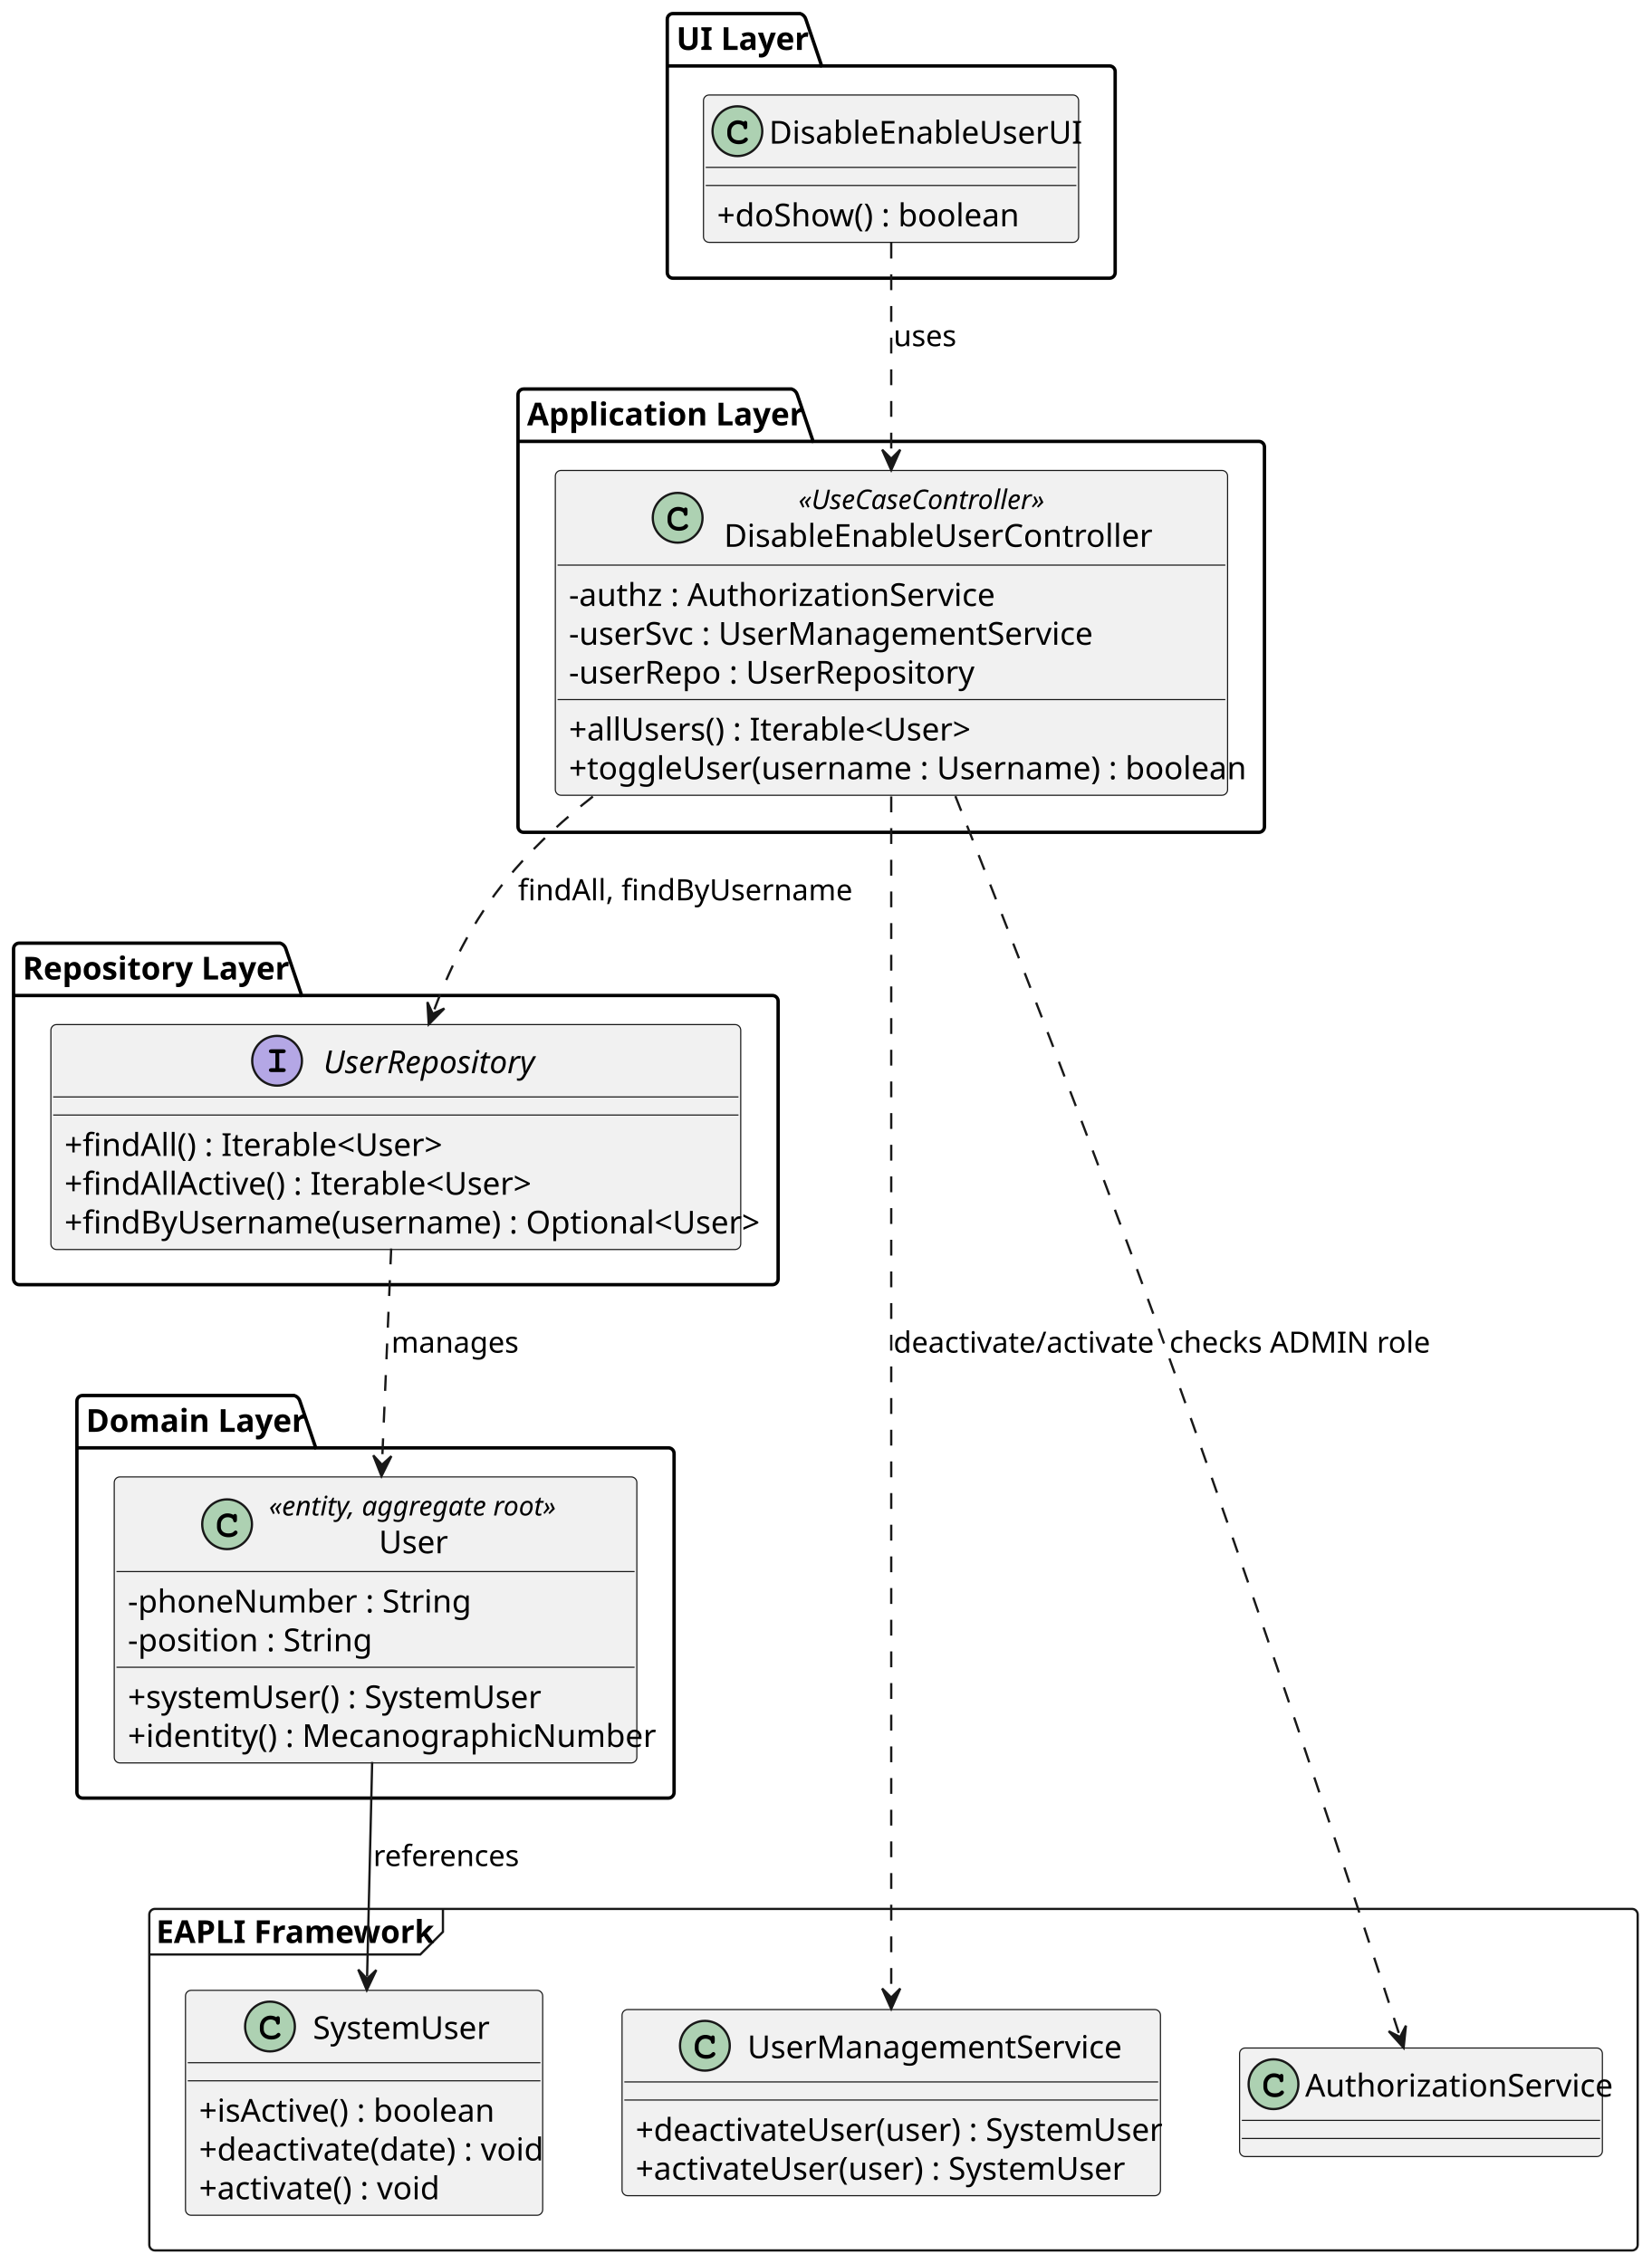
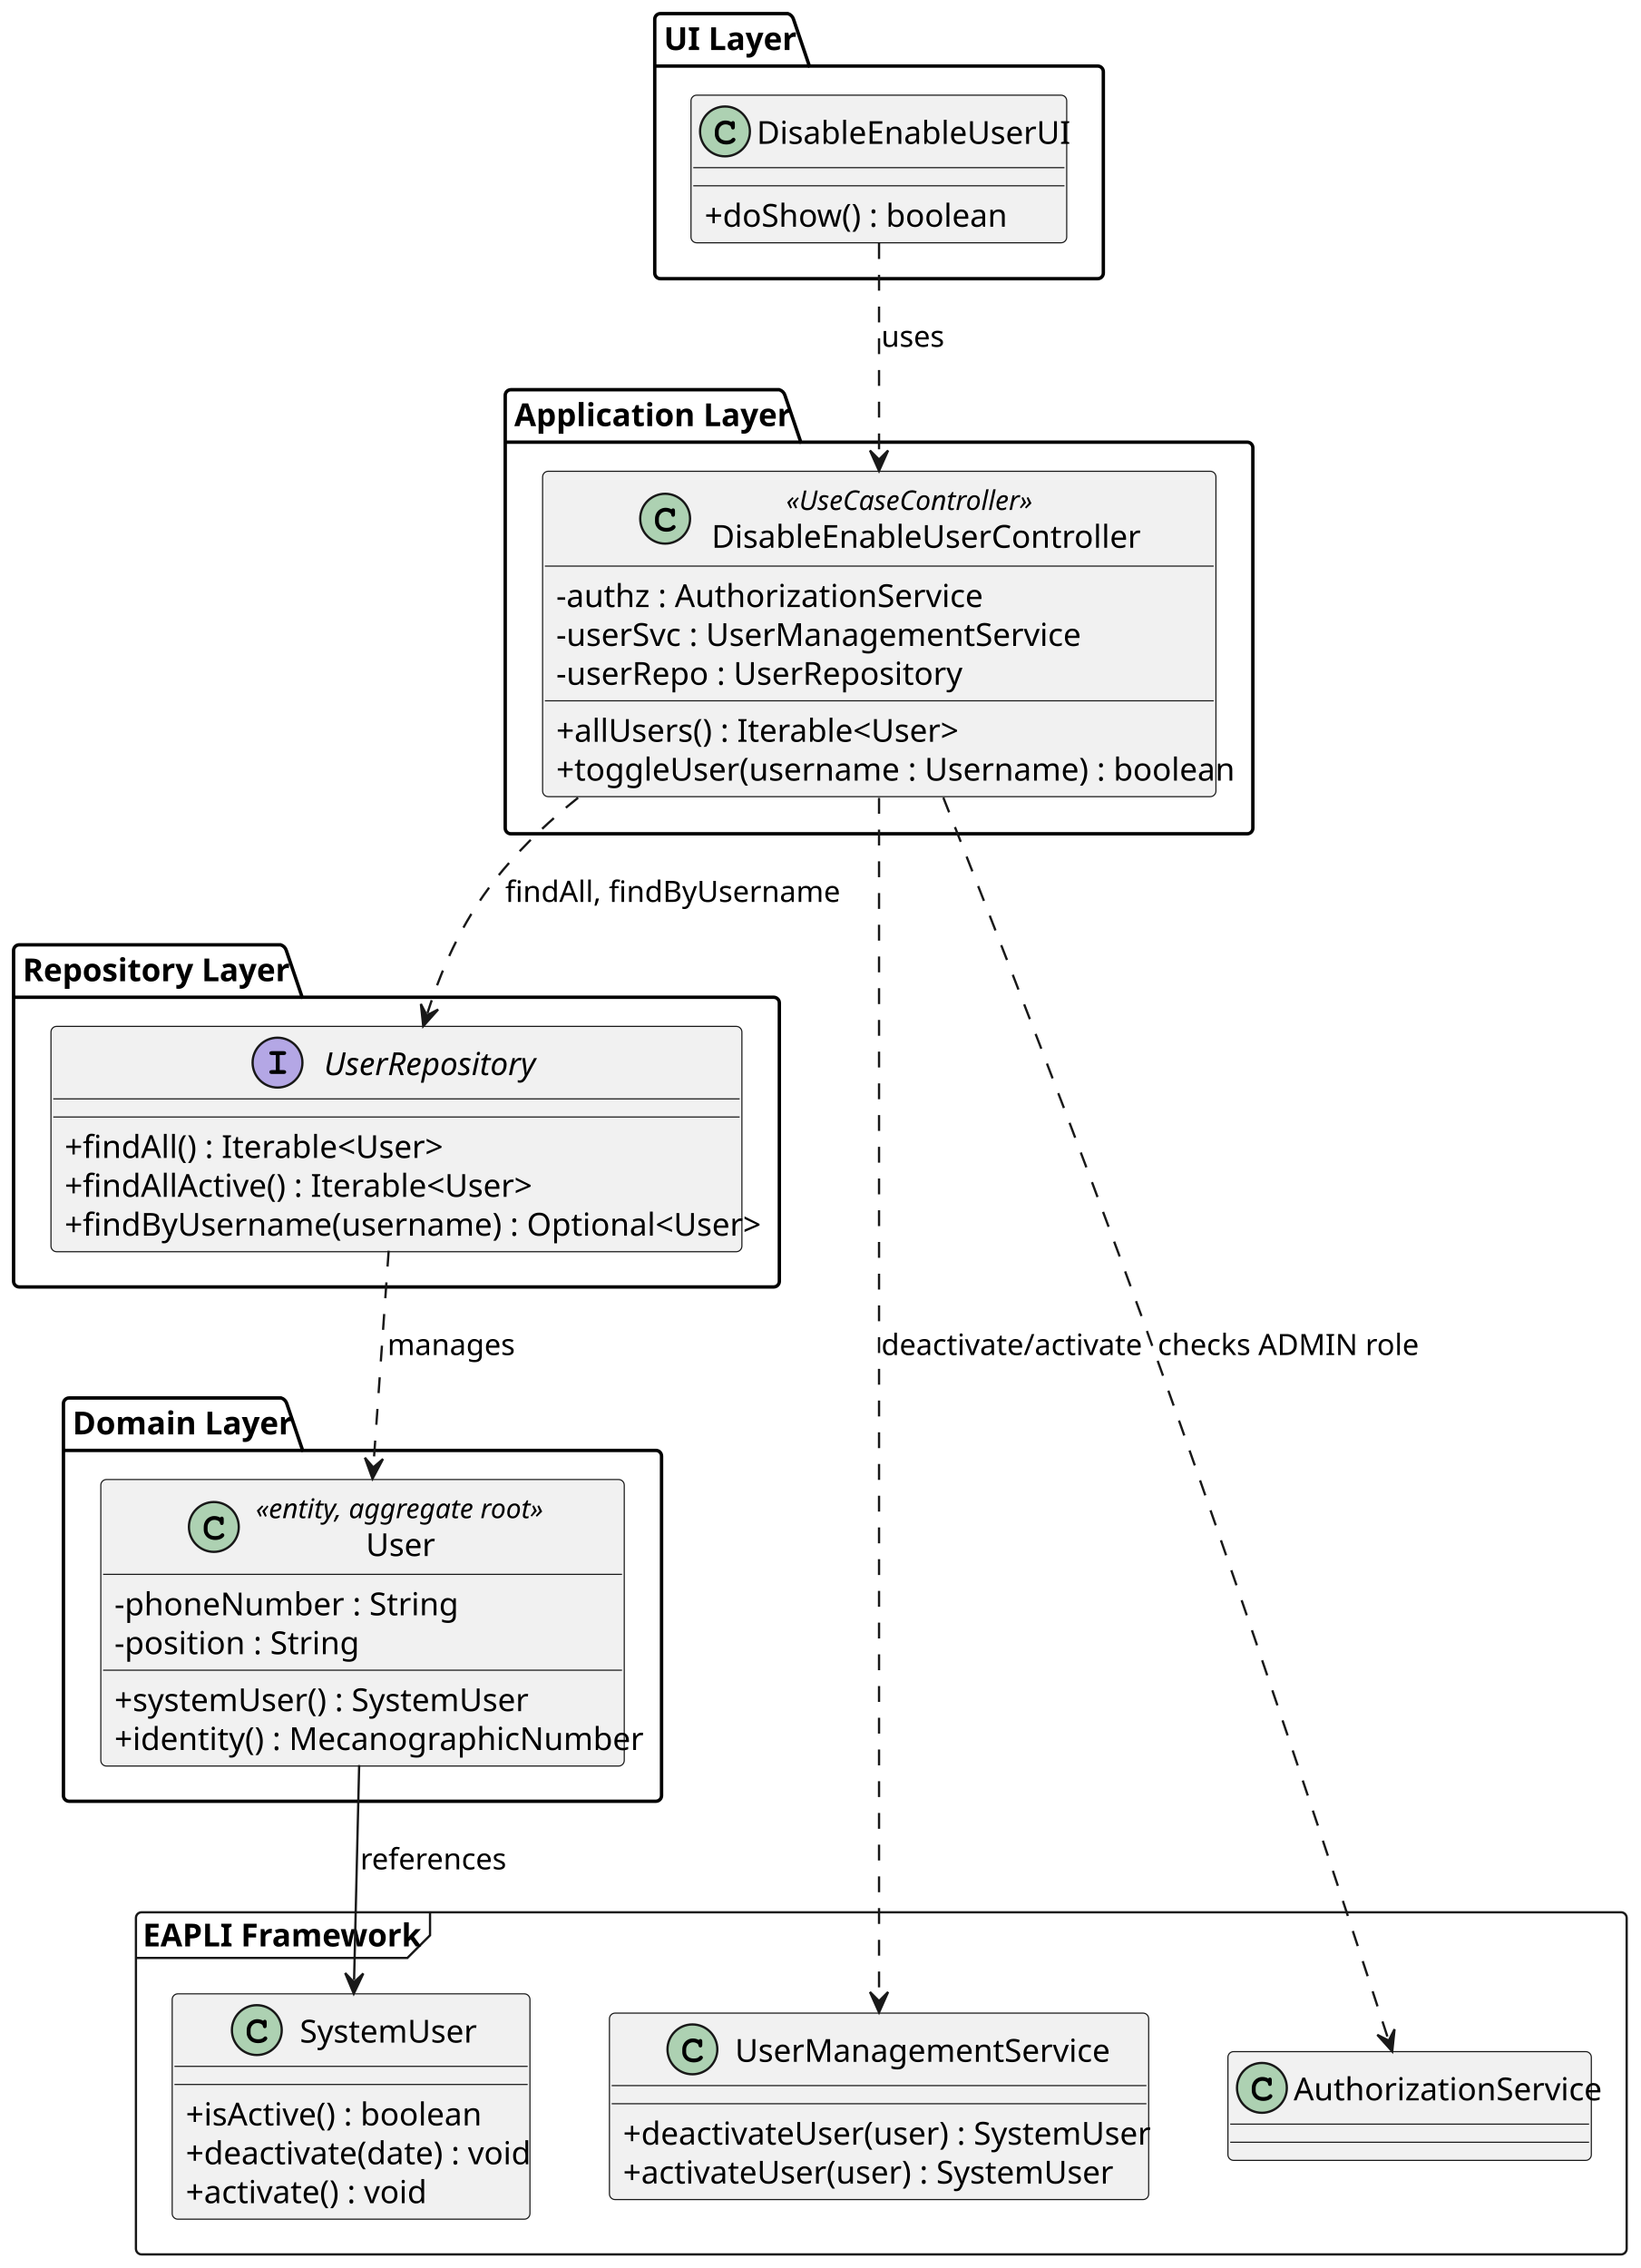
- <svg xmlns="http://www.w3.org/2000/svg" contentStyleType="text/css" data-diagram-type="CLASS" height="1001px" preserveAspectRatio="none" style="width:730px;height:1001px;background:#FFFFFF;" version="1.1" viewBox="0 0 730 1001" width="730px" zoomAndPan="magnify">
+ <svg xmlns="http://www.w3.org/2000/svg" contentStyleType="text/css" data-diagram-type="CLASS" height="1001px" preserveAspectRatio="none" style="width:724px;height:1001px;background:#FFFFFF;" version="1.1" viewBox="0 0 724 1001" width="724px" zoomAndPan="magnify">
  <defs />
  <g>
    <g class="cluster" data-qualified-name="UI Layer" data-source-line="4" id="ent0002">
-       <path d="M297.5,6 L353.748,6 A3.75,3.75 0 0 1 356.248,8.5 L363.248,29.151 L490.5,29.151 A2.5,2.5 0 0 1 493,31.651 L493,120.5 A2.5,2.5 0 0 1 490.5,123 L297.5,123 A2.5,2.5 0 0 1 295,120.5 L295,8.5 A2.5,2.5 0 0 1 297.5,6" fill="none" style="stroke:#000000;stroke-width:1.5;" />
-       <line style="stroke:#000000;stroke-width:1.5;" x1="295" x2="363.248" y1="29.151" y2="29.151" />
-       <text fill="#000000" font-family="sans-serif" font-size="14" font-weight="bold" lengthAdjust="spacing" textLength="55.248" x="299" y="22.075">UI Layer</text>
+       <path d="M291.5,6 L347.748,6 A3.75,3.75 0 0 1 350.248,8.5 L357.248,29.151 L484.5,29.151 A2.5,2.5 0 0 1 487,31.651 L487,120.5 A2.5,2.5 0 0 1 484.5,123 L291.5,123 A2.5,2.5 0 0 1 289,120.5 L289,8.5 A2.5,2.5 0 0 1 291.5,6" fill="none" style="stroke:#000000;stroke-width:1.5;" />
+       <line style="stroke:#000000;stroke-width:1.5;" x1="289" x2="357.248" y1="29.151" y2="29.151" />
+       <text fill="#000000" font-family="sans-serif" font-size="14" font-weight="bold" lengthAdjust="spacing" textLength="55.248" x="293" y="22.075">UI Layer</text>
    </g>
    <g class="cluster" data-qualified-name="Application Layer" data-source-line="10" id="ent0004">
-       <path d="M231.5,172 L349.969,172 A3.75,3.75 0 0 1 352.469,174.5 L359.469,195.151 L556.5,195.151 A2.5,2.5 0 0 1 559,197.651 L559,365.5 A2.5,2.5 0 0 1 556.5,368 L231.5,368 A2.5,2.5 0 0 1 229,365.5 L229,174.5 A2.5,2.5 0 0 1 231.5,172" fill="none" style="stroke:#000000;stroke-width:1.5;" />
-       <line style="stroke:#000000;stroke-width:1.5;" x1="229" x2="359.469" y1="195.151" y2="195.151" />
-       <text fill="#000000" font-family="sans-serif" font-size="14" font-weight="bold" lengthAdjust="spacing" textLength="117.469" x="233" y="188.075">Application Layer</text>
+       <path d="M225.5,172 L343.969,172 A3.75,3.75 0 0 1 346.469,174.5 L353.469,195.151 L550.5,195.151 A2.5,2.5 0 0 1 553,197.651 L553,365.5 A2.5,2.5 0 0 1 550.5,368 L225.5,368 A2.5,2.5 0 0 1 223,365.5 L223,174.5 A2.5,2.5 0 0 1 225.5,172" fill="none" style="stroke:#000000;stroke-width:1.5;" />
+       <line style="stroke:#000000;stroke-width:1.5;" x1="223" x2="353.469" y1="195.151" y2="195.151" />
+       <text fill="#000000" font-family="sans-serif" font-size="14" font-weight="bold" lengthAdjust="spacing" textLength="117.469" x="227" y="188.075">Application Layer</text>
    </g>
    <g class="cluster" data-qualified-name="Domain Layer" data-source-line="20" id="ent0006">
-       <path d="M36.5,617 L130.086,617 A3.75,3.75 0 0 1 132.586,619.5 L139.586,640.151 L295.5,640.151 A2.5,2.5 0 0 1 298,642.651 L298,792.5 A2.5,2.5 0 0 1 295.5,795 L36.5,795 A2.5,2.5 0 0 1 34,792.5 L34,619.5 A2.5,2.5 0 0 1 36.5,617" fill="none" style="stroke:#000000;stroke-width:1.5;" />
-       <line style="stroke:#000000;stroke-width:1.5;" x1="34" x2="139.586" y1="640.151" y2="640.151" />
-       <text fill="#000000" font-family="sans-serif" font-size="14" font-weight="bold" lengthAdjust="spacing" textLength="92.586" x="38" y="633.075">Domain Layer</text>
+       <path d="M30.5,617 L124.086,617 A3.75,3.75 0 0 1 126.586,619.5 L133.586,640.151 L289.5,640.151 A2.5,2.5 0 0 1 292,642.651 L292,792.5 A2.5,2.5 0 0 1 289.5,795 L30.5,795 A2.5,2.5 0 0 1 28,792.5 L28,619.5 A2.5,2.5 0 0 1 30.5,617" fill="none" style="stroke:#000000;stroke-width:1.5;" />
+       <line style="stroke:#000000;stroke-width:1.5;" x1="28" x2="133.586" y1="640.151" y2="640.151" />
+       <text fill="#000000" font-family="sans-serif" font-size="14" font-weight="bold" lengthAdjust="spacing" textLength="92.586" x="32" y="633.075">Domain Layer</text>
    </g>
    <g class="cluster" data-qualified-name="Repository Layer" data-source-line="29" id="ent0008">
      <path d="M8.5,417 L123.872,417 A3.75,3.75 0 0 1 126.372,419.5 L133.372,440.151 L341.5,440.151 A2.5,2.5 0 0 1 344,442.651 L344,565.5 A2.5,2.5 0 0 1 341.5,568 L8.5,568 A2.5,2.5 0 0 1 6,565.5 L6,419.5 A2.5,2.5 0 0 1 8.5,417" fill="none" style="stroke:#000000;stroke-width:1.5;" />
      <line style="stroke:#000000;stroke-width:1.5;" x1="6" x2="133.372" y1="440.151" y2="440.151" />
      <text fill="#000000" font-family="sans-serif" font-size="14" font-weight="bold" lengthAdjust="spacing" textLength="114.372" x="10" y="433.075">Repository Layer</text>
    </g>
    <g class="cluster" data-qualified-name="EAPLI Framework" data-source-line="37" id="ent0010">
-       <rect fill="none" height="151" rx="2.5" ry="2.5" style="stroke:#181818;stroke-width:1;" width="658" x="66" y="844" />
-       <path d="M195.814,844 L195.814,854.151 L185.814,864.151 L66,864.151" fill="none" style="stroke:#181818;stroke-width:1;" />
-       <text fill="#000000" font-family="sans-serif" font-size="14" font-weight="bold" lengthAdjust="spacing" textLength="119.814" x="69" y="859.075">EAPLI Framework</text>
+       <rect fill="none" height="151" rx="2.5" ry="2.5" style="stroke:#181818;stroke-width:1;" width="658" x="60" y="844" />
+       <path d="M189.814,844 L189.814,854.151 L179.814,864.151 L60,864.151" fill="none" style="stroke:#181818;stroke-width:1;" />
+       <text fill="#000000" font-family="sans-serif" font-size="14" font-weight="bold" lengthAdjust="spacing" textLength="119.814" x="63" y="859.075">EAPLI Framework</text>
    </g>
    <g class="entity" data-qualified-name="UI Layer.DisableEnableUserUI" data-source-line="5" id="ent0003">
-       <rect fill="#F1F1F1" height="65.151" rx="2.5" ry="2.5" style="stroke:#181818;stroke-width:0.5;" width="165.841" x="311" y="42" />
-       <ellipse cx="326" cy="58" fill="#ADD1B2" rx="11" ry="11" style="stroke:#181818;stroke-width:1;" />
-       <path d="M328.766,53.875 Q328.922,53.656 329.109,53.547 Q329.297,53.438 329.516,53.438 Q329.891,53.438 330.125,53.703 Q330.359,53.953 330.359,54.562 L330.359,56.016 Q330.359,56.625 330.125,56.891 Q329.891,57.156 329.516,57.156 Q329.172,57.156 328.969,56.953 Q328.766,56.766 328.656,56.25 Q328.609,55.891 328.422,55.703 Q328.094,55.328 327.484,55.109 Q326.875,54.891 326.25,54.891 Q325.484,54.891 324.844,55.219 Q324.219,55.547 323.719,56.297 Q323.234,57.047 323.234,58.078 L323.234,59.172 Q323.234,60.406 324.125,61.234 Q325.016,62.047 326.609,62.047 Q327.547,62.047 328.203,61.797 Q328.594,61.641 329.016,61.203 Q329.281,60.938 329.422,60.859 Q329.578,60.781 329.781,60.781 Q330.109,60.781 330.359,61.047 Q330.625,61.297 330.625,61.641 Q330.625,61.984 330.281,62.391 Q329.781,62.969 328.984,63.297 Q327.906,63.75 326.609,63.75 Q325.094,63.75 323.891,63.125 Q322.906,62.625 322.219,61.562 Q321.531,60.484 321.531,59.203 L321.531,58.047 Q321.531,56.719 322.141,55.578 Q322.766,54.422 323.859,53.812 Q324.953,53.188 326.188,53.188 Q326.922,53.188 327.562,53.359 Q328.219,53.516 328.766,53.875 Z " fill="#000000" />
-       <text fill="#000000" font-family="sans-serif" font-size="14" lengthAdjust="spacing" textLength="133.841" x="340" y="63.499">DisableEnableUserUI</text>
-       <line style="stroke:#181818;stroke-width:0.5;" x1="312" x2="475.841" y1="74" y2="74" />
-       <line style="stroke:#181818;stroke-width:0.5;" x1="312" x2="475.841" y1="82" y2="82" />
-       <text fill="#000000" font-family="sans-serif" font-size="14" lengthAdjust="spacing" textLength="129.589" x="317" y="100.075">+doShow() : boolean</text>
+       <rect fill="#F1F1F1" height="65.151" rx="2.5" ry="2.5" style="stroke:#181818;stroke-width:0.5;" width="165.841" x="305" y="42" />
+       <ellipse cx="320" cy="58" fill="#ADD1B2" rx="11" ry="11" style="stroke:#181818;stroke-width:1;" />
+       <path d="M322.766,53.875 Q322.922,53.656 323.109,53.547 Q323.297,53.438 323.516,53.438 Q323.891,53.438 324.125,53.703 Q324.359,53.953 324.359,54.562 L324.359,56.016 Q324.359,56.625 324.125,56.891 Q323.891,57.156 323.516,57.156 Q323.172,57.156 322.969,56.953 Q322.766,56.766 322.656,56.25 Q322.609,55.891 322.422,55.703 Q322.094,55.328 321.484,55.109 Q320.875,54.891 320.25,54.891 Q319.484,54.891 318.844,55.219 Q318.219,55.547 317.719,56.297 Q317.234,57.047 317.234,58.078 L317.234,59.172 Q317.234,60.406 318.125,61.234 Q319.016,62.047 320.609,62.047 Q321.547,62.047 322.203,61.797 Q322.594,61.641 323.016,61.203 Q323.281,60.938 323.422,60.859 Q323.578,60.781 323.781,60.781 Q324.109,60.781 324.359,61.047 Q324.625,61.297 324.625,61.641 Q324.625,61.984 324.281,62.391 Q323.781,62.969 322.984,63.297 Q321.906,63.75 320.609,63.75 Q319.094,63.75 317.891,63.125 Q316.906,62.625 316.219,61.562 Q315.531,60.484 315.531,59.203 L315.531,58.047 Q315.531,56.719 316.141,55.578 Q316.766,54.422 317.859,53.812 Q318.953,53.188 320.188,53.188 Q320.922,53.188 321.562,53.359 Q322.219,53.516 322.766,53.875 Z " fill="#000000" />
+       <text fill="#000000" font-family="sans-serif" font-size="14" lengthAdjust="spacing" textLength="133.841" x="334" y="63.499">DisableEnableUserUI</text>
+       <line style="stroke:#181818;stroke-width:0.5;" x1="306" x2="469.841" y1="74" y2="74" />
+       <line style="stroke:#181818;stroke-width:0.5;" x1="306" x2="469.841" y1="82" y2="82" />
+       <text fill="#000000" font-family="sans-serif" font-size="14" lengthAdjust="spacing" textLength="129.589" x="311" y="100.075">+doShow() : boolean</text>
    </g>
    <g class="entity" data-qualified-name="Application Layer.DisableEnableUserController" data-source-line="11" id="ent0005">
-       <rect fill="#F1F1F1" height="143.609" rx="2.5" ry="2.5" style="stroke:#181818;stroke-width:0.5;" width="297.202" x="245.5" y="208" />
-       <ellipse cx="299.586" cy="228.926" fill="#ADD1B2" rx="11" ry="11" style="stroke:#181818;stroke-width:1;" />
-       <path d="M302.352,224.801 Q302.508,224.583 302.695,224.473 Q302.883,224.364 303.102,224.364 Q303.477,224.364 303.711,224.629 Q303.945,224.879 303.945,225.489 L303.945,226.942 Q303.945,227.551 303.711,227.817 Q303.477,228.083 303.102,228.083 Q302.758,228.083 302.555,227.879 Q302.352,227.692 302.242,227.176 Q302.195,226.817 302.008,226.629 Q301.68,226.254 301.07,226.036 Q300.461,225.817 299.836,225.817 Q299.07,225.817 298.43,226.145 Q297.805,226.473 297.305,227.223 Q296.82,227.973 296.82,229.004 L296.82,230.098 Q296.82,231.333 297.711,232.161 Q298.602,232.973 300.195,232.973 Q301.133,232.973 301.789,232.723 Q302.18,232.567 302.602,232.129 Q302.867,231.864 303.008,231.786 Q303.164,231.708 303.367,231.708 Q303.695,231.708 303.945,231.973 Q304.211,232.223 304.211,232.567 Q304.211,232.911 303.867,233.317 Q303.367,233.895 302.57,234.223 Q301.492,234.676 300.195,234.676 Q298.68,234.676 297.477,234.051 Q296.492,233.551 295.805,232.489 Q295.117,231.411 295.117,230.129 L295.117,228.973 Q295.117,227.645 295.727,226.504 Q296.352,225.348 297.445,224.739 Q298.539,224.114 299.773,224.114 Q300.508,224.114 301.148,224.286 Q301.805,224.442 302.352,224.801 Z " fill="#000000" />
-       <text fill="#000000" font-family="sans-serif" font-size="12" font-style="italic" lengthAdjust="spacing" textLength="114.721" x="352.991" y="225.065">«UseCaseController»</text>
-       <text fill="#000000" font-family="sans-serif" font-size="14" lengthAdjust="spacing" textLength="180.53" x="320.086" y="241.776">DisableEnableUserController</text>
-       <line style="stroke:#181818;stroke-width:0.5;" x1="246.5" x2="541.702" y1="249.852" y2="249.852" />
-       <text fill="#000000" font-family="sans-serif" font-size="14" lengthAdjust="spacing" textLength="178.978" x="251.5" y="267.928">-authz : AuthorizationService</text>
-       <text fill="#000000" font-family="sans-serif" font-size="14" lengthAdjust="spacing" textLength="224.861" x="251.5" y="285.079">-userSvc : UserManagementService</text>
-       <text fill="#000000" font-family="sans-serif" font-size="14" lengthAdjust="spacing" textLength="173.51" x="251.5" y="302.231">-userRepo : UserRepository</text>
-       <line style="stroke:#181818;stroke-width:0.5;" x1="246.5" x2="541.702" y1="309.307" y2="309.307" />
-       <text fill="#000000" font-family="sans-serif" font-size="14" lengthAdjust="spacing" textLength="172.341" x="251.5" y="327.382">+allUsers() : Iterable&lt;User&gt;</text>
-       <text fill="#000000" font-family="sans-serif" font-size="14" lengthAdjust="spacing" textLength="285.202" x="251.5" y="344.533">+toggleUser(username : Username) : boolean</text>
+       <rect fill="#F1F1F1" height="143.609" rx="2.5" ry="2.5" style="stroke:#181818;stroke-width:0.5;" width="297.202" x="239.5" y="208" />
+       <ellipse cx="293.586" cy="228.926" fill="#ADD1B2" rx="11" ry="11" style="stroke:#181818;stroke-width:1;" />
+       <path d="M296.352,224.801 Q296.508,224.583 296.695,224.473 Q296.883,224.364 297.102,224.364 Q297.477,224.364 297.711,224.629 Q297.945,224.879 297.945,225.489 L297.945,226.942 Q297.945,227.551 297.711,227.817 Q297.477,228.083 297.102,228.083 Q296.758,228.083 296.555,227.879 Q296.352,227.692 296.242,227.176 Q296.195,226.817 296.008,226.629 Q295.68,226.254 295.07,226.036 Q294.461,225.817 293.836,225.817 Q293.07,225.817 292.43,226.145 Q291.805,226.473 291.305,227.223 Q290.82,227.973 290.82,229.004 L290.82,230.098 Q290.82,231.333 291.711,232.161 Q292.602,232.973 294.195,232.973 Q295.133,232.973 295.789,232.723 Q296.18,232.567 296.602,232.129 Q296.867,231.864 297.008,231.786 Q297.164,231.708 297.367,231.708 Q297.695,231.708 297.945,231.973 Q298.211,232.223 298.211,232.567 Q298.211,232.911 297.867,233.317 Q297.367,233.895 296.57,234.223 Q295.492,234.676 294.195,234.676 Q292.68,234.676 291.477,234.051 Q290.492,233.551 289.805,232.489 Q289.117,231.411 289.117,230.129 L289.117,228.973 Q289.117,227.645 289.727,226.504 Q290.352,225.348 291.445,224.739 Q292.539,224.114 293.773,224.114 Q294.508,224.114 295.148,224.286 Q295.805,224.442 296.352,224.801 Z " fill="#000000" />
+       <text fill="#000000" font-family="sans-serif" font-size="12" font-style="italic" lengthAdjust="spacing" textLength="114.721" x="346.991" y="225.065">«UseCaseController»</text>
+       <text fill="#000000" font-family="sans-serif" font-size="14" lengthAdjust="spacing" textLength="180.53" x="314.086" y="241.776">DisableEnableUserController</text>
+       <line style="stroke:#181818;stroke-width:0.5;" x1="240.5" x2="535.702" y1="249.852" y2="249.852" />
+       <text fill="#000000" font-family="sans-serif" font-size="14" lengthAdjust="spacing" textLength="178.978" x="245.5" y="267.928">-authz : AuthorizationService</text>
+       <text fill="#000000" font-family="sans-serif" font-size="14" lengthAdjust="spacing" textLength="224.861" x="245.5" y="285.079">-userSvc : UserManagementService</text>
+       <text fill="#000000" font-family="sans-serif" font-size="14" lengthAdjust="spacing" textLength="173.51" x="245.5" y="302.231">-userRepo : UserRepository</text>
+       <line style="stroke:#181818;stroke-width:0.5;" x1="240.5" x2="535.702" y1="309.307" y2="309.307" />
+       <text fill="#000000" font-family="sans-serif" font-size="14" lengthAdjust="spacing" textLength="172.341" x="245.5" y="327.382">+allUsers() : Iterable&lt;User&gt;</text>
+       <text fill="#000000" font-family="sans-serif" font-size="14" lengthAdjust="spacing" textLength="285.202" x="245.5" y="344.533">+toggleUser(username : Username) : boolean</text>
    </g>
    <g class="entity" data-qualified-name="Domain Layer.User" data-source-line="21" id="ent0007">
-       <rect fill="#F1F1F1" height="126.458" rx="2.5" ry="2.5" style="stroke:#181818;stroke-width:0.5;" width="231.044" x="50.5" y="653" />
-       <ellipse cx="100.394" cy="673.926" fill="#ADD1B2" rx="11" ry="11" style="stroke:#181818;stroke-width:1;" />
-       <path d="M103.16,669.801 Q103.316,669.582 103.503,669.473 Q103.691,669.364 103.91,669.364 Q104.285,669.364 104.519,669.629 Q104.753,669.879 104.753,670.489 L104.753,671.942 Q104.753,672.551 104.519,672.817 Q104.285,673.082 103.91,673.082 Q103.566,673.082 103.363,672.879 Q103.16,672.692 103.05,672.176 Q103.003,671.817 102.816,671.629 Q102.488,671.254 101.878,671.036 Q101.269,670.817 100.644,670.817 Q99.878,670.817 99.238,671.145 Q98.613,671.473 98.113,672.223 Q97.628,672.973 97.628,674.004 L97.628,675.098 Q97.628,676.332 98.519,677.161 Q99.41,677.973 101.003,677.973 Q101.941,677.973 102.597,677.723 Q102.988,677.567 103.41,677.129 Q103.675,676.864 103.816,676.786 Q103.972,676.707 104.175,676.707 Q104.503,676.707 104.753,676.973 Q105.019,677.223 105.019,677.567 Q105.019,677.911 104.675,678.317 Q104.175,678.895 103.378,679.223 Q102.3,679.676 101.003,679.676 Q99.488,679.676 98.285,679.051 Q97.3,678.551 96.613,677.489 Q95.925,676.411 95.925,675.129 L95.925,673.973 Q95.925,672.645 96.535,671.504 Q97.16,670.348 98.253,669.739 Q99.347,669.114 100.582,669.114 Q101.316,669.114 101.957,669.286 Q102.613,669.442 103.16,669.801 Z " fill="#000000" />
-       <text fill="#000000" font-family="sans-serif" font-size="12" font-style="italic" lengthAdjust="spacing" textLength="126.756" x="118.894" y="670.064">«entity, aggregate root»</text>
-       <text fill="#000000" font-family="sans-serif" font-size="14" lengthAdjust="spacing" textLength="29.559" x="167.493" y="686.776">User</text>
-       <line style="stroke:#181818;stroke-width:0.5;" x1="51.5" x2="280.544" y1="694.852" y2="694.852" />
-       <text fill="#000000" font-family="sans-serif" font-size="14" lengthAdjust="spacing" textLength="141.627" x="56.5" y="712.928">-phoneNumber : String</text>
-       <text fill="#000000" font-family="sans-serif" font-size="14" lengthAdjust="spacing" textLength="101.158" x="56.5" y="730.079">-position : String</text>
-       <line style="stroke:#181818;stroke-width:0.5;" x1="51.5" x2="280.544" y1="737.155" y2="737.155" />
-       <text fill="#000000" font-family="sans-serif" font-size="14" lengthAdjust="spacing" textLength="179.3" x="56.5" y="755.231">+systemUser() : SystemUser</text>
-       <text fill="#000000" font-family="sans-serif" font-size="14" lengthAdjust="spacing" textLength="219.044" x="56.5" y="772.382">+identity() : MecanographicNumber</text>
+       <rect fill="#F1F1F1" height="126.458" rx="2.5" ry="2.5" style="stroke:#181818;stroke-width:0.5;" width="231.044" x="44.5" y="653" />
+       <ellipse cx="94.394" cy="673.926" fill="#ADD1B2" rx="11" ry="11" style="stroke:#181818;stroke-width:1;" />
+       <path d="M97.16,669.801 Q97.316,669.582 97.503,669.473 Q97.691,669.364 97.91,669.364 Q98.285,669.364 98.519,669.629 Q98.753,669.879 98.753,670.489 L98.753,671.942 Q98.753,672.551 98.519,672.817 Q98.285,673.082 97.91,673.082 Q97.566,673.082 97.363,672.879 Q97.16,672.692 97.05,672.176 Q97.003,671.817 96.816,671.629 Q96.488,671.254 95.878,671.036 Q95.269,670.817 94.644,670.817 Q93.878,670.817 93.238,671.145 Q92.613,671.473 92.113,672.223 Q91.628,672.973 91.628,674.004 L91.628,675.098 Q91.628,676.332 92.519,677.161 Q93.41,677.973 95.003,677.973 Q95.941,677.973 96.597,677.723 Q96.988,677.567 97.41,677.129 Q97.675,676.864 97.816,676.786 Q97.972,676.707 98.175,676.707 Q98.503,676.707 98.753,676.973 Q99.019,677.223 99.019,677.567 Q99.019,677.911 98.675,678.317 Q98.175,678.895 97.378,679.223 Q96.3,679.676 95.003,679.676 Q93.488,679.676 92.285,679.051 Q91.3,678.551 90.613,677.489 Q89.925,676.411 89.925,675.129 L89.925,673.973 Q89.925,672.645 90.535,671.504 Q91.16,670.348 92.253,669.739 Q93.347,669.114 94.582,669.114 Q95.316,669.114 95.957,669.286 Q96.613,669.442 97.16,669.801 Z " fill="#000000" />
+       <text fill="#000000" font-family="sans-serif" font-size="12" font-style="italic" lengthAdjust="spacing" textLength="126.756" x="112.894" y="670.064">«entity, aggregate root»</text>
+       <text fill="#000000" font-family="sans-serif" font-size="14" lengthAdjust="spacing" textLength="29.559" x="161.493" y="686.776">User</text>
+       <line style="stroke:#181818;stroke-width:0.5;" x1="45.5" x2="274.544" y1="694.852" y2="694.852" />
+       <text fill="#000000" font-family="sans-serif" font-size="14" lengthAdjust="spacing" textLength="141.627" x="50.5" y="712.928">-phoneNumber : String</text>
+       <text fill="#000000" font-family="sans-serif" font-size="14" lengthAdjust="spacing" textLength="101.158" x="50.5" y="730.079">-position : String</text>
+       <line style="stroke:#181818;stroke-width:0.5;" x1="45.5" x2="274.544" y1="737.155" y2="737.155" />
+       <text fill="#000000" font-family="sans-serif" font-size="14" lengthAdjust="spacing" textLength="179.3" x="50.5" y="755.231">+systemUser() : SystemUser</text>
+       <text fill="#000000" font-family="sans-serif" font-size="14" lengthAdjust="spacing" textLength="219.044" x="50.5" y="772.382">+identity() : MecanographicNumber</text>
    </g>
    <g class="entity" data-qualified-name="Repository Layer.UserRepository" data-source-line="30" id="ent0009">
      <rect fill="#F1F1F1" height="99.454" rx="2.5" ry="2.5" style="stroke:#181818;stroke-width:0.5;" width="304.968" x="22.5" y="453" />
      <ellipse cx="122.496" cy="469" fill="#B4A7E5" rx="11" ry="11" style="stroke:#181818;stroke-width:1;" />
      <path d="M123.449,465.641 L123.449,472.297 L125.168,472.297 Q125.777,472.297 126.043,472.531 Q126.309,472.766 126.309,473.156 Q126.309,473.531 126.043,473.766 Q125.777,474 125.168,474 L120.027,474 Q119.418,474 119.152,473.766 Q118.887,473.531 118.887,473.141 Q118.887,472.766 119.152,472.531 Q119.418,472.297 120.027,472.297 L121.746,472.297 L121.746,465.641 L120.027,465.641 Q119.418,465.641 119.152,465.406 Q118.887,465.172 118.887,464.781 Q118.887,464.406 119.152,464.172 Q119.418,463.938 120.027,463.938 L125.168,463.938 Q125.777,463.938 126.043,464.172 Q126.309,464.406 126.309,464.781 Q126.309,465.172 126.043,465.406 Q125.777,465.641 125.168,465.641 L123.449,465.641 Z " fill="#000000" />
      <text fill="#000000" font-family="sans-serif" font-size="14" font-style="italic" lengthAdjust="spacing" textLength="96.476" x="142.996" y="474.5">UserRepository</text>
      <line style="stroke:#181818;stroke-width:0.5;" x1="23.5" x2="326.468" y1="485" y2="485" />
      <line style="stroke:#181818;stroke-width:0.5;" x1="23.5" x2="326.468" y1="493" y2="493" />
      <text fill="#000000" font-family="sans-serif" font-size="14" lengthAdjust="spacing" textLength="159.906" x="28.5" y="511.075">+findAll() : Iterable&lt;User&gt;</text>
      <text fill="#000000" font-family="sans-serif" font-size="14" lengthAdjust="spacing" textLength="198.03" x="28.5" y="528.227">+findAllActive() : Iterable&lt;User&gt;</text>
      <text fill="#000000" font-family="sans-serif" font-size="14" lengthAdjust="spacing" textLength="292.968" x="28.5" y="545.378">+findByUsername(username) : Optional&lt;User&gt;</text>
    </g>
    <g class="entity" data-qualified-name="EAPLI Framework.SystemUser" data-source-line="38" id="ent0011">
-       <rect fill="#F1F1F1" height="99.454" rx="2.5" ry="2.5" style="stroke:#181818;stroke-width:0.5;" width="157.92" x="82" y="880" />
-       <ellipse cx="119.359" cy="896" fill="#ADD1B2" rx="11" ry="11" style="stroke:#181818;stroke-width:1;" />
-       <path d="M122.124,891.875 Q122.28,891.656 122.468,891.547 Q122.655,891.438 122.874,891.438 Q123.249,891.438 123.484,891.703 Q123.718,891.953 123.718,892.562 L123.718,894.016 Q123.718,894.625 123.484,894.891 Q123.249,895.156 122.874,895.156 Q122.53,895.156 122.327,894.953 Q122.124,894.766 122.015,894.25 Q121.968,893.891 121.78,893.703 Q121.452,893.328 120.843,893.109 Q120.234,892.891 119.609,892.891 Q118.843,892.891 118.202,893.219 Q117.577,893.547 117.077,894.297 Q116.593,895.047 116.593,896.078 L116.593,897.172 Q116.593,898.406 117.484,899.234 Q118.374,900.047 119.968,900.047 Q120.905,900.047 121.562,899.797 Q121.952,899.641 122.374,899.203 Q122.64,898.938 122.78,898.859 Q122.937,898.781 123.14,898.781 Q123.468,898.781 123.718,899.047 Q123.984,899.297 123.984,899.641 Q123.984,899.984 123.64,900.391 Q123.14,900.969 122.343,901.297 Q121.265,901.75 119.968,901.75 Q118.452,901.75 117.249,901.125 Q116.265,900.625 115.577,899.562 Q114.89,898.484 114.89,897.203 L114.89,896.047 Q114.89,894.719 115.499,893.578 Q116.124,892.422 117.218,891.812 Q118.312,891.188 119.546,891.188 Q120.28,891.188 120.921,891.359 Q121.577,891.516 122.124,891.875 Z " fill="#000000" />
-       <text fill="#000000" font-family="sans-serif" font-size="14" lengthAdjust="spacing" textLength="76.234" x="138.327" y="901.5">SystemUser</text>
-       <line style="stroke:#181818;stroke-width:0.5;" x1="83" x2="238.92" y1="912" y2="912" />
-       <line style="stroke:#181818;stroke-width:0.5;" x1="83" x2="238.92" y1="920" y2="920" />
-       <text fill="#000000" font-family="sans-serif" font-size="14" lengthAdjust="spacing" textLength="127.231" x="88" y="938.075">+isActive() : boolean</text>
-       <text fill="#000000" font-family="sans-serif" font-size="14" lengthAdjust="spacing" textLength="145.92" x="88" y="955.227">+deactivate(date) : void</text>
-       <text fill="#000000" font-family="sans-serif" font-size="14" lengthAdjust="spacing" textLength="103.1" x="88" y="972.378">+activate() : void</text>
+       <rect fill="#F1F1F1" height="99.454" rx="2.5" ry="2.5" style="stroke:#181818;stroke-width:0.5;" width="157.92" x="76" y="880" />
+       <ellipse cx="113.359" cy="896" fill="#ADD1B2" rx="11" ry="11" style="stroke:#181818;stroke-width:1;" />
+       <path d="M116.124,891.875 Q116.28,891.656 116.468,891.547 Q116.655,891.438 116.874,891.438 Q117.249,891.438 117.484,891.703 Q117.718,891.953 117.718,892.562 L117.718,894.016 Q117.718,894.625 117.484,894.891 Q117.249,895.156 116.874,895.156 Q116.53,895.156 116.327,894.953 Q116.124,894.766 116.015,894.25 Q115.968,893.891 115.78,893.703 Q115.452,893.328 114.843,893.109 Q114.234,892.891 113.609,892.891 Q112.843,892.891 112.202,893.219 Q111.577,893.547 111.077,894.297 Q110.593,895.047 110.593,896.078 L110.593,897.172 Q110.593,898.406 111.484,899.234 Q112.374,900.047 113.968,900.047 Q114.905,900.047 115.562,899.797 Q115.952,899.641 116.374,899.203 Q116.64,898.938 116.78,898.859 Q116.937,898.781 117.14,898.781 Q117.468,898.781 117.718,899.047 Q117.984,899.297 117.984,899.641 Q117.984,899.984 117.64,900.391 Q117.14,900.969 116.343,901.297 Q115.265,901.75 113.968,901.75 Q112.452,901.75 111.249,901.125 Q110.265,900.625 109.577,899.562 Q108.89,898.484 108.89,897.203 L108.89,896.047 Q108.89,894.719 109.499,893.578 Q110.124,892.422 111.218,891.812 Q112.312,891.188 113.546,891.188 Q114.28,891.188 114.921,891.359 Q115.577,891.516 116.124,891.875 Z " fill="#000000" />
+       <text fill="#000000" font-family="sans-serif" font-size="14" lengthAdjust="spacing" textLength="76.234" x="132.327" y="901.5">SystemUser</text>
+       <line style="stroke:#181818;stroke-width:0.5;" x1="77" x2="232.92" y1="912" y2="912" />
+       <line style="stroke:#181818;stroke-width:0.5;" x1="77" x2="232.92" y1="920" y2="920" />
+       <text fill="#000000" font-family="sans-serif" font-size="14" lengthAdjust="spacing" textLength="127.231" x="82" y="938.075">+isActive() : boolean</text>
+       <text fill="#000000" font-family="sans-serif" font-size="14" lengthAdjust="spacing" textLength="145.92" x="82" y="955.227">+deactivate(date) : void</text>
+       <text fill="#000000" font-family="sans-serif" font-size="14" lengthAdjust="spacing" textLength="103.1" x="82" y="972.378">+activate() : void</text>
    </g>
    <g class="entity" data-qualified-name="EAPLI Framework.UserManagementService" data-source-line="43" id="ent0012">
-       <rect fill="#F1F1F1" height="82.303" rx="2.5" ry="2.5" style="stroke:#181818;stroke-width:0.5;" width="238.017" x="275" y="888.5" />
-       <ellipse cx="311.626" cy="904.5" fill="#ADD1B2" rx="11" ry="11" style="stroke:#181818;stroke-width:1;" />
-       <path d="M314.392,900.375 Q314.548,900.156 314.736,900.047 Q314.923,899.938 315.142,899.938 Q315.517,899.938 315.751,900.203 Q315.986,900.453 315.986,901.062 L315.986,902.516 Q315.986,903.125 315.751,903.391 Q315.517,903.656 315.142,903.656 Q314.798,903.656 314.595,903.453 Q314.392,903.266 314.283,902.75 Q314.236,902.391 314.048,902.203 Q313.72,901.828 313.111,901.609 Q312.501,901.391 311.876,901.391 Q311.111,901.391 310.47,901.719 Q309.845,902.047 309.345,902.797 Q308.861,903.547 308.861,904.578 L308.861,905.672 Q308.861,906.906 309.751,907.734 Q310.642,908.547 312.236,908.547 Q313.173,908.547 313.829,908.297 Q314.22,908.141 314.642,907.703 Q314.908,907.438 315.048,907.359 Q315.204,907.281 315.408,907.281 Q315.736,907.281 315.986,907.547 Q316.251,907.797 316.251,908.141 Q316.251,908.484 315.908,908.891 Q315.408,909.469 314.611,909.797 Q313.533,910.25 312.236,910.25 Q310.72,910.25 309.517,909.625 Q308.533,909.125 307.845,908.062 Q307.158,906.984 307.158,905.703 L307.158,904.547 Q307.158,903.219 307.767,902.078 Q308.392,900.922 309.486,900.312 Q310.579,899.688 311.814,899.688 Q312.548,899.688 313.189,899.859 Q313.845,900.016 314.392,900.375 Z " fill="#000000" />
-       <text fill="#000000" font-family="sans-serif" font-size="14" lengthAdjust="spacing" textLength="157.958" x="330.432" y="910">UserManagementService</text>
-       <line style="stroke:#181818;stroke-width:0.5;" x1="276" x2="512.017" y1="920.5" y2="920.5" />
-       <line style="stroke:#181818;stroke-width:0.5;" x1="276" x2="512.017" y1="928.5" y2="928.5" />
-       <text fill="#000000" font-family="sans-serif" font-size="14" lengthAdjust="spacing" textLength="226.017" x="281" y="946.575">+deactivateUser(user) : SystemUser</text>
-       <text fill="#000000" font-family="sans-serif" font-size="14" lengthAdjust="spacing" textLength="210.444" x="281" y="963.727">+activateUser(user) : SystemUser</text>
+       <rect fill="#F1F1F1" height="82.303" rx="2.5" ry="2.5" style="stroke:#181818;stroke-width:0.5;" width="238.017" x="269" y="888.5" />
+       <ellipse cx="305.626" cy="904.5" fill="#ADD1B2" rx="11" ry="11" style="stroke:#181818;stroke-width:1;" />
+       <path d="M308.392,900.375 Q308.548,900.156 308.736,900.047 Q308.923,899.938 309.142,899.938 Q309.517,899.938 309.751,900.203 Q309.986,900.453 309.986,901.062 L309.986,902.516 Q309.986,903.125 309.751,903.391 Q309.517,903.656 309.142,903.656 Q308.798,903.656 308.595,903.453 Q308.392,903.266 308.283,902.75 Q308.236,902.391 308.048,902.203 Q307.72,901.828 307.111,901.609 Q306.501,901.391 305.876,901.391 Q305.111,901.391 304.47,901.719 Q303.845,902.047 303.345,902.797 Q302.861,903.547 302.861,904.578 L302.861,905.672 Q302.861,906.906 303.751,907.734 Q304.642,908.547 306.236,908.547 Q307.173,908.547 307.829,908.297 Q308.22,908.141 308.642,907.703 Q308.908,907.438 309.048,907.359 Q309.204,907.281 309.408,907.281 Q309.736,907.281 309.986,907.547 Q310.251,907.797 310.251,908.141 Q310.251,908.484 309.908,908.891 Q309.408,909.469 308.611,909.797 Q307.533,910.25 306.236,910.25 Q304.72,910.25 303.517,909.625 Q302.533,909.125 301.845,908.062 Q301.158,906.984 301.158,905.703 L301.158,904.547 Q301.158,903.219 301.767,902.078 Q302.392,900.922 303.486,900.312 Q304.579,899.688 305.814,899.688 Q306.548,899.688 307.189,899.859 Q307.845,900.016 308.392,900.375 Z " fill="#000000" />
+       <text fill="#000000" font-family="sans-serif" font-size="14" lengthAdjust="spacing" textLength="157.958" x="324.432" y="910">UserManagementService</text>
+       <line style="stroke:#181818;stroke-width:0.5;" x1="270" x2="506.017" y1="920.5" y2="920.5" />
+       <line style="stroke:#181818;stroke-width:0.5;" x1="270" x2="506.017" y1="928.5" y2="928.5" />
+       <text fill="#000000" font-family="sans-serif" font-size="14" lengthAdjust="spacing" textLength="226.017" x="275" y="946.575">+deactivateUser(user) : SystemUser</text>
+       <text fill="#000000" font-family="sans-serif" font-size="14" lengthAdjust="spacing" textLength="210.444" x="275" y="963.727">+activateUser(user) : SystemUser</text>
    </g>
    <g class="entity" data-qualified-name="EAPLI Framework.AuthorizationService" data-source-line="47" id="ent0013">
-       <rect fill="#F1F1F1" height="48" rx="2.5" ry="2.5" style="stroke:#181818;stroke-width:0.5;" width="160.399" x="548" y="905.5" />
-       <ellipse cx="563" cy="921.5" fill="#ADD1B2" rx="11" ry="11" style="stroke:#181818;stroke-width:1;" />
-       <path d="M565.766,917.375 Q565.922,917.156 566.109,917.047 Q566.297,916.938 566.516,916.938 Q566.891,916.938 567.125,917.203 Q567.359,917.453 567.359,918.062 L567.359,919.516 Q567.359,920.125 567.125,920.391 Q566.891,920.656 566.516,920.656 Q566.172,920.656 565.969,920.453 Q565.766,920.266 565.656,919.75 Q565.609,919.391 565.422,919.203 Q565.094,918.828 564.484,918.609 Q563.875,918.391 563.25,918.391 Q562.484,918.391 561.844,918.719 Q561.219,919.047 560.719,919.797 Q560.234,920.547 560.234,921.578 L560.234,922.672 Q560.234,923.906 561.125,924.734 Q562.016,925.547 563.609,925.547 Q564.547,925.547 565.203,925.297 Q565.594,925.141 566.016,924.703 Q566.281,924.438 566.422,924.359 Q566.578,924.281 566.781,924.281 Q567.109,924.281 567.359,924.547 Q567.625,924.797 567.625,925.141 Q567.625,925.484 567.281,925.891 Q566.781,926.469 565.984,926.797 Q564.906,927.25 563.609,927.25 Q562.094,927.25 560.891,926.625 Q559.906,926.125 559.219,925.062 Q558.531,923.984 558.531,922.703 L558.531,921.547 Q558.531,920.219 559.141,919.078 Q559.766,917.922 560.859,917.312 Q561.953,916.688 563.188,916.688 Q563.922,916.688 564.562,916.859 Q565.219,917.016 565.766,917.375 Z " fill="#000000" />
-       <text fill="#000000" font-family="sans-serif" font-size="14" lengthAdjust="spacing" textLength="128.399" x="577" y="927">AuthorizationService</text>
-       <line style="stroke:#181818;stroke-width:0.5;" x1="549" x2="707.399" y1="937.5" y2="937.5" />
-       <line style="stroke:#181818;stroke-width:0.5;" x1="549" x2="707.399" y1="945.5" y2="945.5" />
+       <rect fill="#F1F1F1" height="48" rx="2.5" ry="2.5" style="stroke:#181818;stroke-width:0.5;" width="160.399" x="542" y="905.5" />
+       <ellipse cx="557" cy="921.5" fill="#ADD1B2" rx="11" ry="11" style="stroke:#181818;stroke-width:1;" />
+       <path d="M559.766,917.375 Q559.922,917.156 560.109,917.047 Q560.297,916.938 560.516,916.938 Q560.891,916.938 561.125,917.203 Q561.359,917.453 561.359,918.062 L561.359,919.516 Q561.359,920.125 561.125,920.391 Q560.891,920.656 560.516,920.656 Q560.172,920.656 559.969,920.453 Q559.766,920.266 559.656,919.75 Q559.609,919.391 559.422,919.203 Q559.094,918.828 558.484,918.609 Q557.875,918.391 557.25,918.391 Q556.484,918.391 555.844,918.719 Q555.219,919.047 554.719,919.797 Q554.234,920.547 554.234,921.578 L554.234,922.672 Q554.234,923.906 555.125,924.734 Q556.016,925.547 557.609,925.547 Q558.547,925.547 559.203,925.297 Q559.594,925.141 560.016,924.703 Q560.281,924.438 560.422,924.359 Q560.578,924.281 560.781,924.281 Q561.109,924.281 561.359,924.547 Q561.625,924.797 561.625,925.141 Q561.625,925.484 561.281,925.891 Q560.781,926.469 559.984,926.797 Q558.906,927.25 557.609,927.25 Q556.094,927.25 554.891,926.625 Q553.906,926.125 553.219,925.062 Q552.531,923.984 552.531,922.703 L552.531,921.547 Q552.531,920.219 553.141,919.078 Q553.766,917.922 554.859,917.312 Q555.953,916.688 557.188,916.688 Q557.922,916.688 558.562,916.859 Q559.219,917.016 559.766,917.375 Z " fill="#000000" />
+       <text fill="#000000" font-family="sans-serif" font-size="14" lengthAdjust="spacing" textLength="128.399" x="571" y="927">AuthorizationService</text>
+       <line style="stroke:#181818;stroke-width:0.5;" x1="543" x2="701.399" y1="937.5" y2="937.5" />
+       <line style="stroke:#181818;stroke-width:0.5;" x1="543" x2="701.399" y1="945.5" y2="945.5" />
    </g>
    <g class="link" data-entity-1="ent0003" data-entity-2="ent0005" data-link-type="dependency" data-source-line="50" id="lnk14">
-       <path codeLine="50" d="M394,107.3 C394,134.13 394,167.53 394,201.83" fill="none" id="DisableEnableUserUI-to-DisableEnableUserController" style="stroke:#181818;stroke-width:1;stroke-dasharray:7,7;" />
-       <polygon fill="#181818" points="394,207.83,398,198.83,394,202.83,390,198.83,394,207.83" style="stroke:#181818;stroke-width:1;" />
-       <text fill="#000000" font-family="sans-serif" font-size="13" lengthAdjust="spacing" textLength="27.46" x="395" y="153.07">uses</text>
+       <path codeLine="50" d="M388,107.3 C388,134.13 388,167.53 388,201.83" fill="none" id="DisableEnableUserUI-to-DisableEnableUserController" style="stroke:#181818;stroke-width:1;stroke-dasharray:7,7;" />
+       <polygon fill="#181818" points="388,207.83,392,198.83,388,202.83,384,198.83,388,207.83" style="stroke:#181818;stroke-width:1;" />
+       <text fill="#000000" font-family="sans-serif" font-size="13" lengthAdjust="spacing" textLength="27.46" x="389" y="153.07">uses</text>
    </g>
    <g class="link" data-entity-1="ent0005" data-entity-2="ent0013" data-link-type="dependency" data-source-line="51" id="lnk15">
-       <path codeLine="51" d="M422.37,352.01 C446.6,413.22 482.01,504.09 511,584 C554.61,704.24 600.585,844.104 618.665,899.704" fill="none" id="DisableEnableUserController-to-AuthorizationService" style="stroke:#181818;stroke-width:1;stroke-dasharray:7,7;" />
-       <polygon fill="#181818" points="620.52,905.41,621.541,895.614,618.974,900.655,613.933,898.088,620.52,905.41" style="stroke:#181818;stroke-width:1;" />
-       <text fill="#000000" font-family="sans-serif" font-size="13" lengthAdjust="spacing" textLength="111.249" x="517" y="598.07">checks ADMIN role</text>
+       <path codeLine="51" d="M416.37,352.01 C440.6,413.22 476.01,504.09 505,584 C548.61,704.24 594.585,844.104 612.665,899.704" fill="none" id="DisableEnableUserController-to-AuthorizationService" style="stroke:#181818;stroke-width:1;stroke-dasharray:7,7;" />
+       <polygon fill="#181818" points="614.52,905.41,615.541,895.614,612.974,900.655,607.933,898.088,614.52,905.41" style="stroke:#181818;stroke-width:1;" />
+       <text fill="#000000" font-family="sans-serif" font-size="13" lengthAdjust="spacing" textLength="111.249" x="511" y="598.07">checks ADMIN role</text>
    </g>
    <g class="link" data-entity-1="ent0005" data-entity-2="ent0009" data-link-type="dependency" data-source-line="52" id="lnk16">
-       <path codeLine="52" d="M262.09,352.18 C249.71,361.9 238.06,372.52 228,384 C210.67,403.78 200.189,424.533 191.649,447.283" fill="none" id="DisableEnableUserController-to-UserRepository" style="stroke:#181818;stroke-width:1;stroke-dasharray:7,7;" />
-       <polygon fill="#181818" points="189.54,452.9,196.448,445.88,191.297,448.219,188.958,443.068,189.54,452.9" style="stroke:#181818;stroke-width:1;" />
-       <text fill="#000000" font-family="sans-serif" font-size="13" lengthAdjust="spacing" textLength="138.728" x="229" y="398.07">findAll, findByUsername</text>
+       <path codeLine="52" d="M255.17,352.07 C243.04,361.78 231.7,372.44 222,384 C205.41,403.78 195.99,424.439 188.66,447.189" fill="none" id="DisableEnableUserController-to-UserRepository" style="stroke:#181818;stroke-width:1;stroke-dasharray:7,7;" />
+       <polygon fill="#181818" points="186.82,452.9,193.387,445.56,188.353,448.141,185.773,443.107,186.82,452.9" style="stroke:#181818;stroke-width:1;" />
+       <text fill="#000000" font-family="sans-serif" font-size="13" lengthAdjust="spacing" textLength="138.728" x="223" y="398.07">findAll, findByUsername</text>
    </g>
    <g class="link" data-entity-1="ent0005" data-entity-2="ent0012" data-link-type="dependency" data-source-line="53" id="lnk17">
-       <path codeLine="53" d="M394,352.15 C394,488.15 394,775.05 394,882.19" fill="none" id="DisableEnableUserController-to-UserManagementService" style="stroke:#181818;stroke-width:1;stroke-dasharray:7,7;" />
-       <polygon fill="#181818" points="394,888.19,398,879.19,394,883.19,390,879.19,394,888.19" style="stroke:#181818;stroke-width:1;" />
-       <text fill="#000000" font-family="sans-serif" font-size="13" lengthAdjust="spacing" textLength="107.675" x="395" y="598.07">deactivate/activate</text>
+       <path codeLine="53" d="M388,352.15 C388,488.15 388,775.05 388,882.19" fill="none" id="DisableEnableUserController-to-UserManagementService" style="stroke:#181818;stroke-width:1;stroke-dasharray:7,7;" />
+       <polygon fill="#181818" points="388,888.19,392,879.19,388,883.19,384,879.19,388,888.19" style="stroke:#181818;stroke-width:1;" />
+       <text fill="#000000" font-family="sans-serif" font-size="13" lengthAdjust="spacing" textLength="107.675" x="389" y="598.07">deactivate/activate</text>
    </g>
    <g class="link" data-entity-1="ent0007" data-entity-2="ent0011" data-link-type="dependency" data-source-line="55" id="lnk18">
-       <path codeLine="55" d="M164.53,779.03 C163.77,811.21 163.002,843.942 162.292,873.922" fill="none" id="User-to-SystemUser" style="stroke:#181818;stroke-width:1;" />
-       <polygon fill="#181818" points="162.15,879.92,166.362,871.017,162.268,874.921,158.364,870.828,162.15,879.92" style="stroke:#181818;stroke-width:1;" />
-       <text fill="#000000" font-family="sans-serif" font-size="13" lengthAdjust="spacing" textLength="61.42" x="165" y="825.07">references</text>
+       <path codeLine="55" d="M158.53,779.03 C157.77,811.21 157.002,843.942 156.292,873.922" fill="none" id="User-to-SystemUser" style="stroke:#181818;stroke-width:1;" />
+       <polygon fill="#181818" points="156.15,879.92,160.362,871.017,156.268,874.921,152.364,870.828,156.15,879.92" style="stroke:#181818;stroke-width:1;" />
+       <text fill="#000000" font-family="sans-serif" font-size="13" lengthAdjust="spacing" textLength="61.42" x="159" y="825.07">references</text>
    </g>
    <g class="link" data-entity-1="ent0009" data-entity-2="ent0007" data-link-type="dependency" data-source-line="56" id="lnk19">
-       <path codeLine="56" d="M172.94,552.02 C171.66,581.9 170.275,614.505 168.905,646.645" fill="none" id="UserRepository-to-User" style="stroke:#181818;stroke-width:1;stroke-dasharray:7,7;" />
-       <polygon fill="#181818" points="168.65,652.64,173.03,643.818,168.863,647.644,165.037,643.478,168.65,652.64" style="stroke:#181818;stroke-width:1;" />
-       <text fill="#000000" font-family="sans-serif" font-size="13" lengthAdjust="spacing" textLength="53.479" x="173" y="598.07">manages</text>
+       <path codeLine="56" d="M171.56,552.02 C169.44,581.9 167.125,614.515 164.845,646.655" fill="none" id="UserRepository-to-User" style="stroke:#181818;stroke-width:1;stroke-dasharray:7,7;" />
+       <polygon fill="#181818" points="164.42,652.64,169.047,643.946,164.774,647.653,161.067,643.38,164.42,652.64" style="stroke:#181818;stroke-width:1;" />
+       <text fill="#000000" font-family="sans-serif" font-size="13" lengthAdjust="spacing" textLength="53.479" x="171" y="598.07">manages</text>
    </g>
  </g>
</svg>
